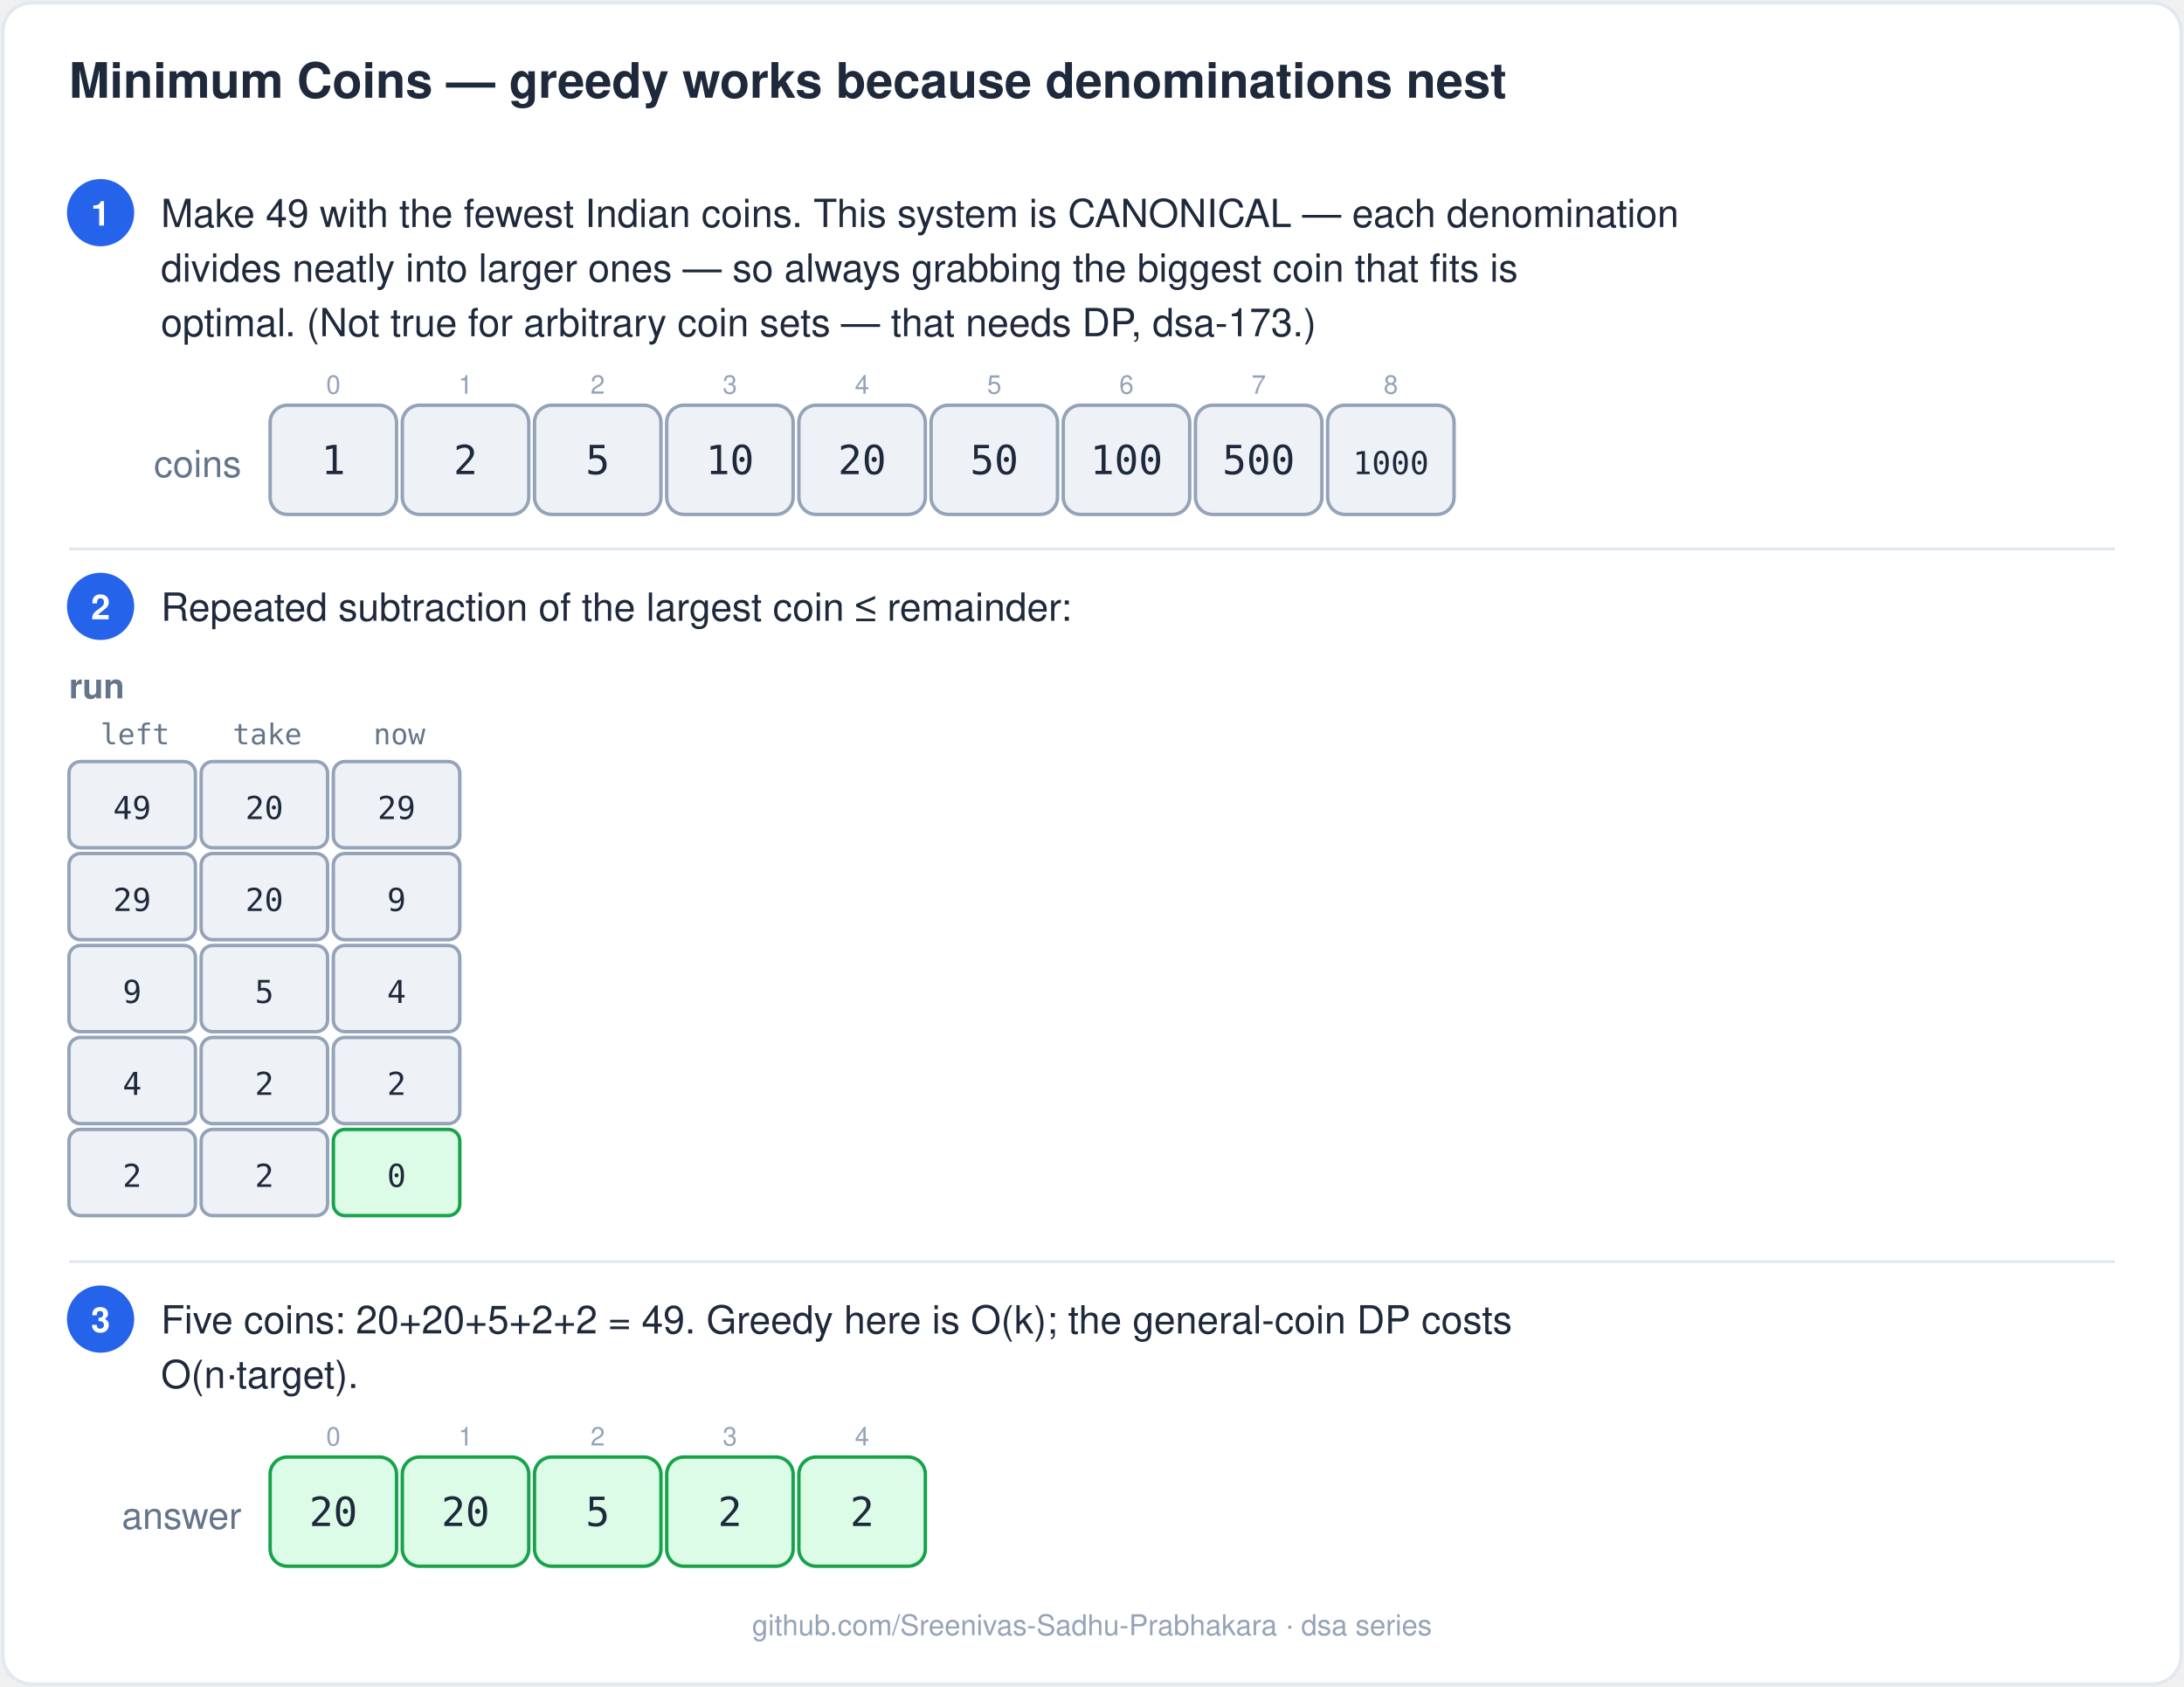
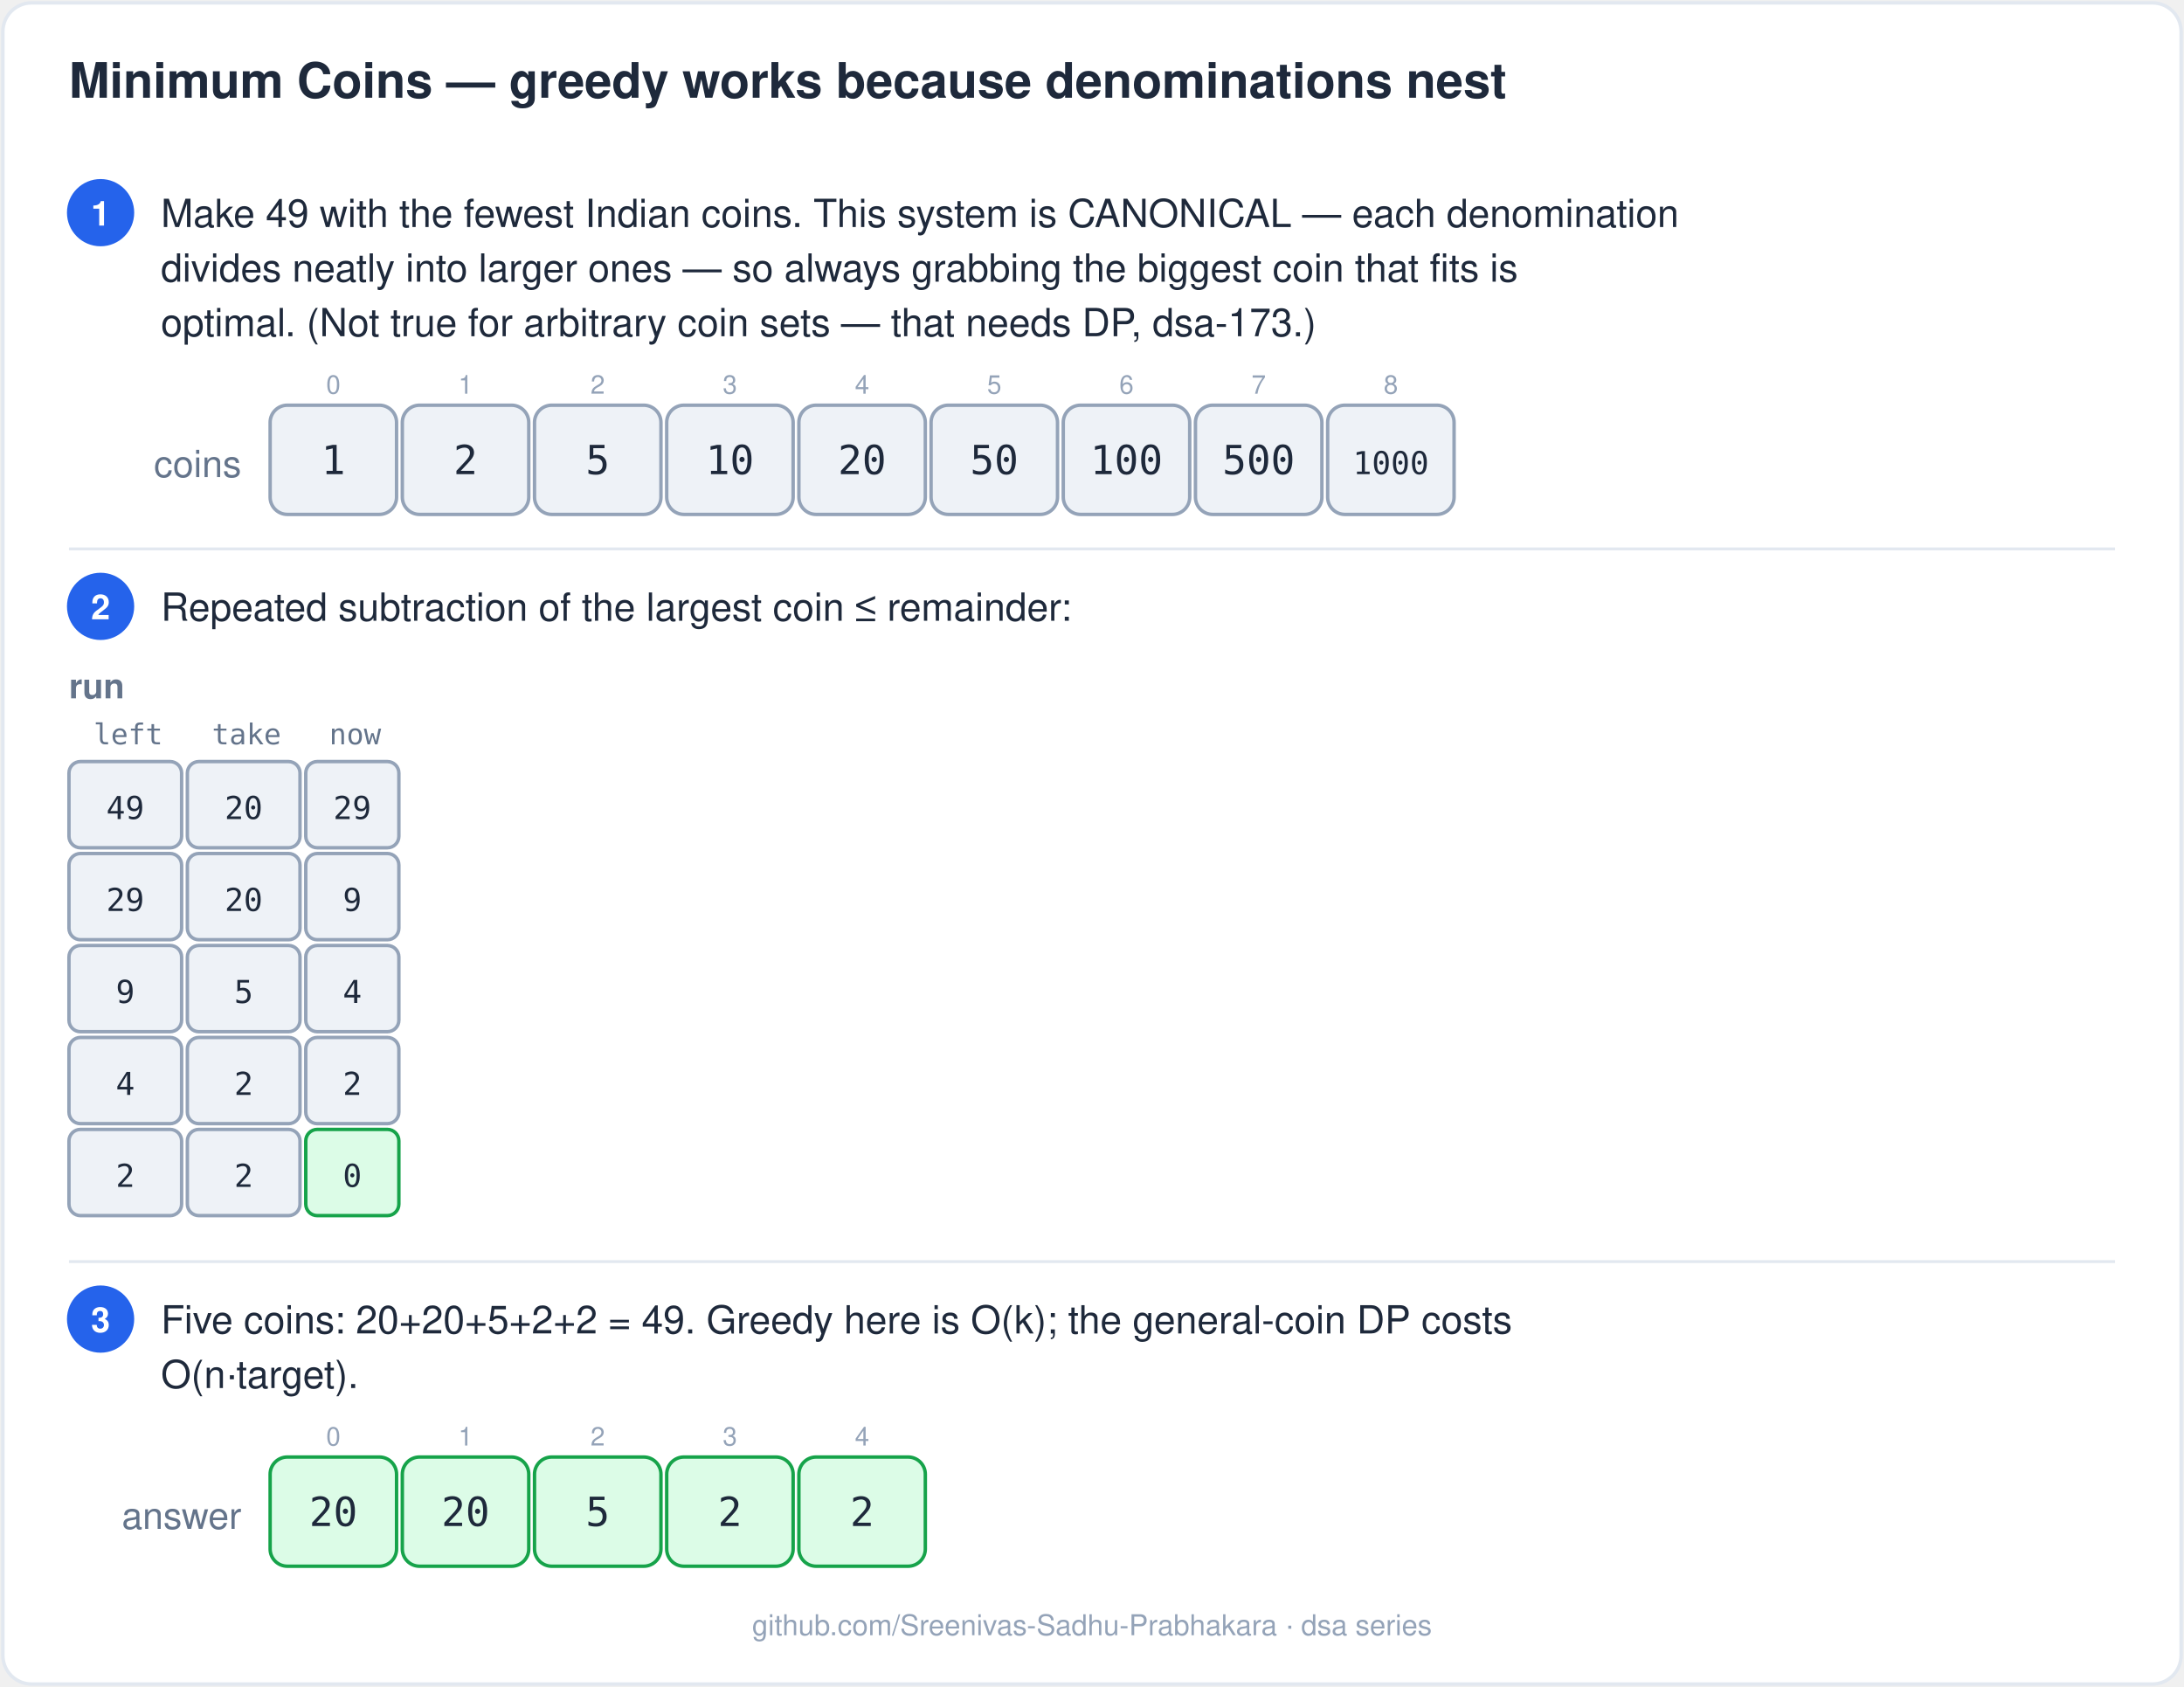
<svg xmlns="http://www.w3.org/2000/svg" width="760" height="587" viewBox="0 0 760 587" role="img" aria-label="Step-by-step visual walkthrough">
  <defs>
    <marker id="arr" markerWidth="8" markerHeight="8" refX="6" refY="3" orient="auto">
      <path d="M0,0 L7,3 L0,6 z" fill="context-stroke" />
    </marker>
  </defs>
  <rect x="1.0" y="1.0" width="758.0" height="585.0" rx="10" fill="#ffffff" stroke="#e2e8f0" stroke-width="1.2" />
  <text x="24.0" y="34.0" font-family="-apple-system,Segoe UI,Helvetica,Arial,sans-serif" font-size="17" fill="#1e293b" text-anchor="start" font-weight="600">Minimum Coins — greedy works because denominations nest</text>
  <circle cx="35.0" cy="74.0" r="11" fill="#2563eb" stroke="#2563eb" stroke-width="1.4" />
  <text x="35.0" y="78.5" font-family="-apple-system,Segoe UI,Helvetica,Arial,sans-serif" font-size="12" fill="#ffffff" text-anchor="middle" font-weight="600">1</text>
  <text x="56.0" y="79.0" font-family="-apple-system,Segoe UI,Helvetica,Arial,sans-serif" font-size="13.5" fill="#1e293b" text-anchor="start">Make 49 with the fewest Indian coins. This system is CANONICAL — each denomination</text>
  <text x="56.0" y="98.0" font-family="-apple-system,Segoe UI,Helvetica,Arial,sans-serif" font-size="13.5" fill="#1e293b" text-anchor="start">divides neatly into larger ones — so always grabbing the biggest coin that fits is</text>
  <text x="56.0" y="117.0" font-family="-apple-system,Segoe UI,Helvetica,Arial,sans-serif" font-size="13.5" fill="#1e293b" text-anchor="start">optimal. (Not true for arbitrary coin sets — that needs DP, dsa-173.)</text>
  <text x="84.0" y="166.0" font-family="-apple-system,Segoe UI,Helvetica,Arial,sans-serif" font-size="13" fill="#64748b" text-anchor="end">coins</text>
  <rect x="94.0" y="141.0" width="44.0" height="38.0" rx="6" fill="#eef2f7" stroke="#94a3b8" stroke-width="1.2" />
  <text x="116.0" y="165.0" font-family="ui-monospace,Menlo,monospace" font-size="14" fill="#1e293b" text-anchor="middle">1</text>
  <text x="116.0" y="137.0" font-family="-apple-system,Segoe UI,Helvetica,Arial,sans-serif" font-size="9" fill="#94a3b8" text-anchor="middle">0</text>
  <rect x="140.0" y="141.0" width="44.0" height="38.0" rx="6" fill="#eef2f7" stroke="#94a3b8" stroke-width="1.2" />
  <text x="162.0" y="165.0" font-family="ui-monospace,Menlo,monospace" font-size="14" fill="#1e293b" text-anchor="middle">2</text>
  <text x="162.0" y="137.0" font-family="-apple-system,Segoe UI,Helvetica,Arial,sans-serif" font-size="9" fill="#94a3b8" text-anchor="middle">1</text>
  <rect x="186.0" y="141.0" width="44.0" height="38.0" rx="6" fill="#eef2f7" stroke="#94a3b8" stroke-width="1.2" />
  <text x="208.0" y="165.0" font-family="ui-monospace,Menlo,monospace" font-size="14" fill="#1e293b" text-anchor="middle">5</text>
  <text x="208.0" y="137.0" font-family="-apple-system,Segoe UI,Helvetica,Arial,sans-serif" font-size="9" fill="#94a3b8" text-anchor="middle">2</text>
  <rect x="232.0" y="141.0" width="44.0" height="38.0" rx="6" fill="#eef2f7" stroke="#94a3b8" stroke-width="1.2" />
  <text x="254.0" y="165.0" font-family="ui-monospace,Menlo,monospace" font-size="14" fill="#1e293b" text-anchor="middle">10</text>
  <text x="254.0" y="137.0" font-family="-apple-system,Segoe UI,Helvetica,Arial,sans-serif" font-size="9" fill="#94a3b8" text-anchor="middle">3</text>
  <rect x="278.0" y="141.0" width="44.0" height="38.0" rx="6" fill="#eef2f7" stroke="#94a3b8" stroke-width="1.2" />
  <text x="300.0" y="165.0" font-family="ui-monospace,Menlo,monospace" font-size="14" fill="#1e293b" text-anchor="middle">20</text>
  <text x="300.0" y="137.0" font-family="-apple-system,Segoe UI,Helvetica,Arial,sans-serif" font-size="9" fill="#94a3b8" text-anchor="middle">4</text>
  <rect x="324.0" y="141.0" width="44.0" height="38.0" rx="6" fill="#eef2f7" stroke="#94a3b8" stroke-width="1.2" />
  <text x="346.0" y="165.0" font-family="ui-monospace,Menlo,monospace" font-size="14" fill="#1e293b" text-anchor="middle">50</text>
  <text x="346.0" y="137.0" font-family="-apple-system,Segoe UI,Helvetica,Arial,sans-serif" font-size="9" fill="#94a3b8" text-anchor="middle">5</text>
  <rect x="370.0" y="141.0" width="44.0" height="38.0" rx="6" fill="#eef2f7" stroke="#94a3b8" stroke-width="1.2" />
  <text x="392.0" y="165.0" font-family="ui-monospace,Menlo,monospace" font-size="14" fill="#1e293b" text-anchor="middle">100</text>
  <text x="392.0" y="137.0" font-family="-apple-system,Segoe UI,Helvetica,Arial,sans-serif" font-size="9" fill="#94a3b8" text-anchor="middle">6</text>
  <rect x="416.0" y="141.0" width="44.0" height="38.0" rx="6" fill="#eef2f7" stroke="#94a3b8" stroke-width="1.2" />
  <text x="438.0" y="165.0" font-family="ui-monospace,Menlo,monospace" font-size="14" fill="#1e293b" text-anchor="middle">500</text>
  <text x="438.0" y="137.0" font-family="-apple-system,Segoe UI,Helvetica,Arial,sans-serif" font-size="9" fill="#94a3b8" text-anchor="middle">7</text>
  <rect x="462.0" y="141.0" width="44.0" height="38.0" rx="6" fill="#eef2f7" stroke="#94a3b8" stroke-width="1.2" />
  <text x="484.0" y="165.0" font-family="ui-monospace,Menlo,monospace" font-size="11" fill="#1e293b" text-anchor="middle">1000</text>
  <text x="484.0" y="137.0" font-family="-apple-system,Segoe UI,Helvetica,Arial,sans-serif" font-size="9" fill="#94a3b8" text-anchor="middle">8</text>
  <line x1="24.0" y1="191.0" x2="736.0" y2="191.0" stroke="#e2e8f0" stroke-width="1" />
  <circle cx="35.0" cy="211.0" r="11" fill="#2563eb" stroke="#2563eb" stroke-width="1.4" />
  <text x="35.0" y="215.5" font-family="-apple-system,Segoe UI,Helvetica,Arial,sans-serif" font-size="12" fill="#ffffff" text-anchor="middle" font-weight="600">2</text>
  <text x="56.0" y="216.0" font-family="-apple-system,Segoe UI,Helvetica,Arial,sans-serif" font-size="13.5" fill="#1e293b" text-anchor="start">Repeated subtraction of the largest coin ≤ remainder:</text>
  <text x="24.0" y="243.0" font-family="-apple-system,Segoe UI,Helvetica,Arial,sans-serif" font-size="12" fill="#64748b" text-anchor="start" font-weight="600">run</text>
-   <text x="47.0" y="259.0" font-family="ui-monospace,Menlo,monospace" font-size="10" fill="#64748b" text-anchor="middle">left</text>
-   <text x="93.0" y="259.0" font-family="ui-monospace,Menlo,monospace" font-size="10" fill="#64748b" text-anchor="middle">take</text>
-   <text x="139.0" y="259.0" font-family="ui-monospace,Menlo,monospace" font-size="10" fill="#64748b" text-anchor="middle">now</text>
-   <rect x="24.0" y="265.0" width="44.0" height="30.0" rx="4" fill="#eef2f7" stroke="#94a3b8" stroke-width="1.2" />
-   <text x="46.0" y="285.0" font-family="ui-monospace,Menlo,monospace" font-size="11" fill="#1e293b" text-anchor="middle">49</text>
-   <rect x="70.0" y="265.0" width="44.0" height="30.0" rx="4" fill="#eef2f7" stroke="#94a3b8" stroke-width="1.2" />
-   <text x="92.0" y="285.0" font-family="ui-monospace,Menlo,monospace" font-size="11" fill="#1e293b" text-anchor="middle">20</text>
-   <rect x="116.0" y="265.0" width="44.0" height="30.0" rx="4" fill="#eef2f7" stroke="#94a3b8" stroke-width="1.2" />
-   <text x="138.0" y="285.0" font-family="ui-monospace,Menlo,monospace" font-size="11" fill="#1e293b" text-anchor="middle">29</text>
-   <rect x="24.0" y="297.0" width="44.0" height="30.0" rx="4" fill="#eef2f7" stroke="#94a3b8" stroke-width="1.2" />
-   <text x="46.0" y="317.0" font-family="ui-monospace,Menlo,monospace" font-size="11" fill="#1e293b" text-anchor="middle">29</text>
-   <rect x="70.0" y="297.0" width="44.0" height="30.0" rx="4" fill="#eef2f7" stroke="#94a3b8" stroke-width="1.2" />
-   <text x="92.0" y="317.0" font-family="ui-monospace,Menlo,monospace" font-size="11" fill="#1e293b" text-anchor="middle">20</text>
-   <rect x="116.0" y="297.0" width="44.0" height="30.0" rx="4" fill="#eef2f7" stroke="#94a3b8" stroke-width="1.2" />
-   <text x="138.0" y="317.0" font-family="ui-monospace,Menlo,monospace" font-size="11" fill="#1e293b" text-anchor="middle">9</text>
-   <rect x="24.0" y="329.0" width="44.0" height="30.0" rx="4" fill="#eef2f7" stroke="#94a3b8" stroke-width="1.2" />
-   <text x="46.0" y="349.0" font-family="ui-monospace,Menlo,monospace" font-size="11" fill="#1e293b" text-anchor="middle">9</text>
-   <rect x="70.0" y="329.0" width="44.0" height="30.0" rx="4" fill="#eef2f7" stroke="#94a3b8" stroke-width="1.2" />
-   <text x="92.0" y="349.0" font-family="ui-monospace,Menlo,monospace" font-size="11" fill="#1e293b" text-anchor="middle">5</text>
-   <rect x="116.0" y="329.0" width="44.0" height="30.0" rx="4" fill="#eef2f7" stroke="#94a3b8" stroke-width="1.2" />
-   <text x="138.0" y="349.0" font-family="ui-monospace,Menlo,monospace" font-size="11" fill="#1e293b" text-anchor="middle">4</text>
-   <rect x="24.0" y="361.0" width="44.0" height="30.0" rx="4" fill="#eef2f7" stroke="#94a3b8" stroke-width="1.2" />
-   <text x="46.0" y="381.0" font-family="ui-monospace,Menlo,monospace" font-size="11" fill="#1e293b" text-anchor="middle">4</text>
-   <rect x="70.0" y="361.0" width="44.0" height="30.0" rx="4" fill="#eef2f7" stroke="#94a3b8" stroke-width="1.2" />
-   <text x="92.0" y="381.0" font-family="ui-monospace,Menlo,monospace" font-size="11" fill="#1e293b" text-anchor="middle">2</text>
-   <rect x="116.0" y="361.0" width="44.0" height="30.0" rx="4" fill="#eef2f7" stroke="#94a3b8" stroke-width="1.2" />
-   <text x="138.0" y="381.0" font-family="ui-monospace,Menlo,monospace" font-size="11" fill="#1e293b" text-anchor="middle">2</text>
-   <rect x="24.0" y="393.0" width="44.0" height="30.0" rx="4" fill="#eef2f7" stroke="#94a3b8" stroke-width="1.2" />
-   <text x="46.0" y="413.0" font-family="ui-monospace,Menlo,monospace" font-size="11" fill="#1e293b" text-anchor="middle">2</text>
-   <rect x="70.0" y="393.0" width="44.0" height="30.0" rx="4" fill="#eef2f7" stroke="#94a3b8" stroke-width="1.2" />
-   <text x="92.0" y="413.0" font-family="ui-monospace,Menlo,monospace" font-size="11" fill="#1e293b" text-anchor="middle">2</text>
-   <rect x="116.0" y="393.0" width="44.0" height="30.0" rx="4" fill="#dcfce7" stroke="#16a34a" stroke-width="1.2" />
-   <text x="138.0" y="413.0" font-family="ui-monospace,Menlo,monospace" font-size="11" fill="#1e293b" text-anchor="middle">0</text>
+   <text x="44.6" y="259.0" font-family="ui-monospace,Menlo,monospace" font-size="10" fill="#64748b" text-anchor="middle">left</text>
+   <text x="85.8" y="259.0" font-family="ui-monospace,Menlo,monospace" font-size="10" fill="#64748b" text-anchor="middle">take</text>
+   <text x="123.6" y="259.0" font-family="ui-monospace,Menlo,monospace" font-size="10" fill="#64748b" text-anchor="middle">now</text>
+   <rect x="24.0" y="265.0" width="39.2" height="30.0" rx="4" fill="#eef2f7" stroke="#94a3b8" stroke-width="1.2" />
+   <text x="43.6" y="285.0" font-family="ui-monospace,Menlo,monospace" font-size="11" fill="#1e293b" text-anchor="middle">49</text>
+   <rect x="65.2" y="265.0" width="39.2" height="30.0" rx="4" fill="#eef2f7" stroke="#94a3b8" stroke-width="1.2" />
+   <text x="84.8" y="285.0" font-family="ui-monospace,Menlo,monospace" font-size="11" fill="#1e293b" text-anchor="middle">20</text>
+   <rect x="106.4" y="265.0" width="32.4" height="30.0" rx="4" fill="#eef2f7" stroke="#94a3b8" stroke-width="1.2" />
+   <text x="122.6" y="285.0" font-family="ui-monospace,Menlo,monospace" font-size="11" fill="#1e293b" text-anchor="middle">29</text>
+   <rect x="24.0" y="297.0" width="39.2" height="30.0" rx="4" fill="#eef2f7" stroke="#94a3b8" stroke-width="1.2" />
+   <text x="43.6" y="317.0" font-family="ui-monospace,Menlo,monospace" font-size="11" fill="#1e293b" text-anchor="middle">29</text>
+   <rect x="65.2" y="297.0" width="39.2" height="30.0" rx="4" fill="#eef2f7" stroke="#94a3b8" stroke-width="1.2" />
+   <text x="84.8" y="317.0" font-family="ui-monospace,Menlo,monospace" font-size="11" fill="#1e293b" text-anchor="middle">20</text>
+   <rect x="106.4" y="297.0" width="32.4" height="30.0" rx="4" fill="#eef2f7" stroke="#94a3b8" stroke-width="1.2" />
+   <text x="122.6" y="317.0" font-family="ui-monospace,Menlo,monospace" font-size="11" fill="#1e293b" text-anchor="middle">9</text>
+   <rect x="24.0" y="329.0" width="39.2" height="30.0" rx="4" fill="#eef2f7" stroke="#94a3b8" stroke-width="1.2" />
+   <text x="43.6" y="349.0" font-family="ui-monospace,Menlo,monospace" font-size="11" fill="#1e293b" text-anchor="middle">9</text>
+   <rect x="65.2" y="329.0" width="39.2" height="30.0" rx="4" fill="#eef2f7" stroke="#94a3b8" stroke-width="1.2" />
+   <text x="84.8" y="349.0" font-family="ui-monospace,Menlo,monospace" font-size="11" fill="#1e293b" text-anchor="middle">5</text>
+   <rect x="106.4" y="329.0" width="32.4" height="30.0" rx="4" fill="#eef2f7" stroke="#94a3b8" stroke-width="1.2" />
+   <text x="122.6" y="349.0" font-family="ui-monospace,Menlo,monospace" font-size="11" fill="#1e293b" text-anchor="middle">4</text>
+   <rect x="24.0" y="361.0" width="39.2" height="30.0" rx="4" fill="#eef2f7" stroke="#94a3b8" stroke-width="1.2" />
+   <text x="43.6" y="381.0" font-family="ui-monospace,Menlo,monospace" font-size="11" fill="#1e293b" text-anchor="middle">4</text>
+   <rect x="65.2" y="361.0" width="39.2" height="30.0" rx="4" fill="#eef2f7" stroke="#94a3b8" stroke-width="1.2" />
+   <text x="84.8" y="381.0" font-family="ui-monospace,Menlo,monospace" font-size="11" fill="#1e293b" text-anchor="middle">2</text>
+   <rect x="106.4" y="361.0" width="32.4" height="30.0" rx="4" fill="#eef2f7" stroke="#94a3b8" stroke-width="1.2" />
+   <text x="122.6" y="381.0" font-family="ui-monospace,Menlo,monospace" font-size="11" fill="#1e293b" text-anchor="middle">2</text>
+   <rect x="24.0" y="393.0" width="39.2" height="30.0" rx="4" fill="#eef2f7" stroke="#94a3b8" stroke-width="1.2" />
+   <text x="43.6" y="413.0" font-family="ui-monospace,Menlo,monospace" font-size="11" fill="#1e293b" text-anchor="middle">2</text>
+   <rect x="65.2" y="393.0" width="39.2" height="30.0" rx="4" fill="#eef2f7" stroke="#94a3b8" stroke-width="1.2" />
+   <text x="84.8" y="413.0" font-family="ui-monospace,Menlo,monospace" font-size="11" fill="#1e293b" text-anchor="middle">2</text>
+   <rect x="106.4" y="393.0" width="32.4" height="30.0" rx="4" fill="#dcfce7" stroke="#16a34a" stroke-width="1.2" />
+   <text x="122.6" y="413.0" font-family="ui-monospace,Menlo,monospace" font-size="11" fill="#1e293b" text-anchor="middle">0</text>
  <line x1="24.0" y1="439.0" x2="736.0" y2="439.0" stroke="#e2e8f0" stroke-width="1" />
  <circle cx="35.0" cy="459.0" r="11" fill="#2563eb" stroke="#2563eb" stroke-width="1.4" />
  <text x="35.0" y="463.5" font-family="-apple-system,Segoe UI,Helvetica,Arial,sans-serif" font-size="12" fill="#ffffff" text-anchor="middle" font-weight="600">3</text>
  <text x="56.0" y="464.0" font-family="-apple-system,Segoe UI,Helvetica,Arial,sans-serif" font-size="13.5" fill="#1e293b" text-anchor="start">Five coins: 20+20+5+2+2 = 49. Greedy here is O(k); the general-coin DP costs</text>
  <text x="56.0" y="483.0" font-family="-apple-system,Segoe UI,Helvetica,Arial,sans-serif" font-size="13.5" fill="#1e293b" text-anchor="start">O(n·target).</text>
  <text x="84.0" y="532.0" font-family="-apple-system,Segoe UI,Helvetica,Arial,sans-serif" font-size="13" fill="#64748b" text-anchor="end">answer</text>
  <rect x="94.0" y="507.0" width="44.0" height="38.0" rx="6" fill="#dcfce7" stroke="#16a34a" stroke-width="1.2" />
  <text x="116.0" y="531.0" font-family="ui-monospace,Menlo,monospace" font-size="14" fill="#1e293b" text-anchor="middle">20</text>
  <text x="116.0" y="503.0" font-family="-apple-system,Segoe UI,Helvetica,Arial,sans-serif" font-size="9" fill="#94a3b8" text-anchor="middle">0</text>
  <rect x="140.0" y="507.0" width="44.0" height="38.0" rx="6" fill="#dcfce7" stroke="#16a34a" stroke-width="1.2" />
  <text x="162.0" y="531.0" font-family="ui-monospace,Menlo,monospace" font-size="14" fill="#1e293b" text-anchor="middle">20</text>
  <text x="162.0" y="503.0" font-family="-apple-system,Segoe UI,Helvetica,Arial,sans-serif" font-size="9" fill="#94a3b8" text-anchor="middle">1</text>
  <rect x="186.0" y="507.0" width="44.0" height="38.0" rx="6" fill="#dcfce7" stroke="#16a34a" stroke-width="1.2" />
  <text x="208.0" y="531.0" font-family="ui-monospace,Menlo,monospace" font-size="14" fill="#1e293b" text-anchor="middle">5</text>
  <text x="208.0" y="503.0" font-family="-apple-system,Segoe UI,Helvetica,Arial,sans-serif" font-size="9" fill="#94a3b8" text-anchor="middle">2</text>
  <rect x="232.0" y="507.0" width="44.0" height="38.0" rx="6" fill="#dcfce7" stroke="#16a34a" stroke-width="1.2" />
  <text x="254.0" y="531.0" font-family="ui-monospace,Menlo,monospace" font-size="14" fill="#1e293b" text-anchor="middle">2</text>
  <text x="254.0" y="503.0" font-family="-apple-system,Segoe UI,Helvetica,Arial,sans-serif" font-size="9" fill="#94a3b8" text-anchor="middle">3</text>
  <rect x="278.0" y="507.0" width="44.0" height="38.0" rx="6" fill="#dcfce7" stroke="#16a34a" stroke-width="1.2" />
  <text x="300.0" y="531.0" font-family="ui-monospace,Menlo,monospace" font-size="14" fill="#1e293b" text-anchor="middle">2</text>
  <text x="300.0" y="503.0" font-family="-apple-system,Segoe UI,Helvetica,Arial,sans-serif" font-size="9" fill="#94a3b8" text-anchor="middle">4</text>
  <text x="380.0" y="569.0" font-family="-apple-system,Segoe UI,Helvetica,Arial,sans-serif" font-size="10" fill="#94a3b8" text-anchor="middle">github.com/Sreenivas-Sadhu-Prabhakara · dsa series</text>
</svg>
